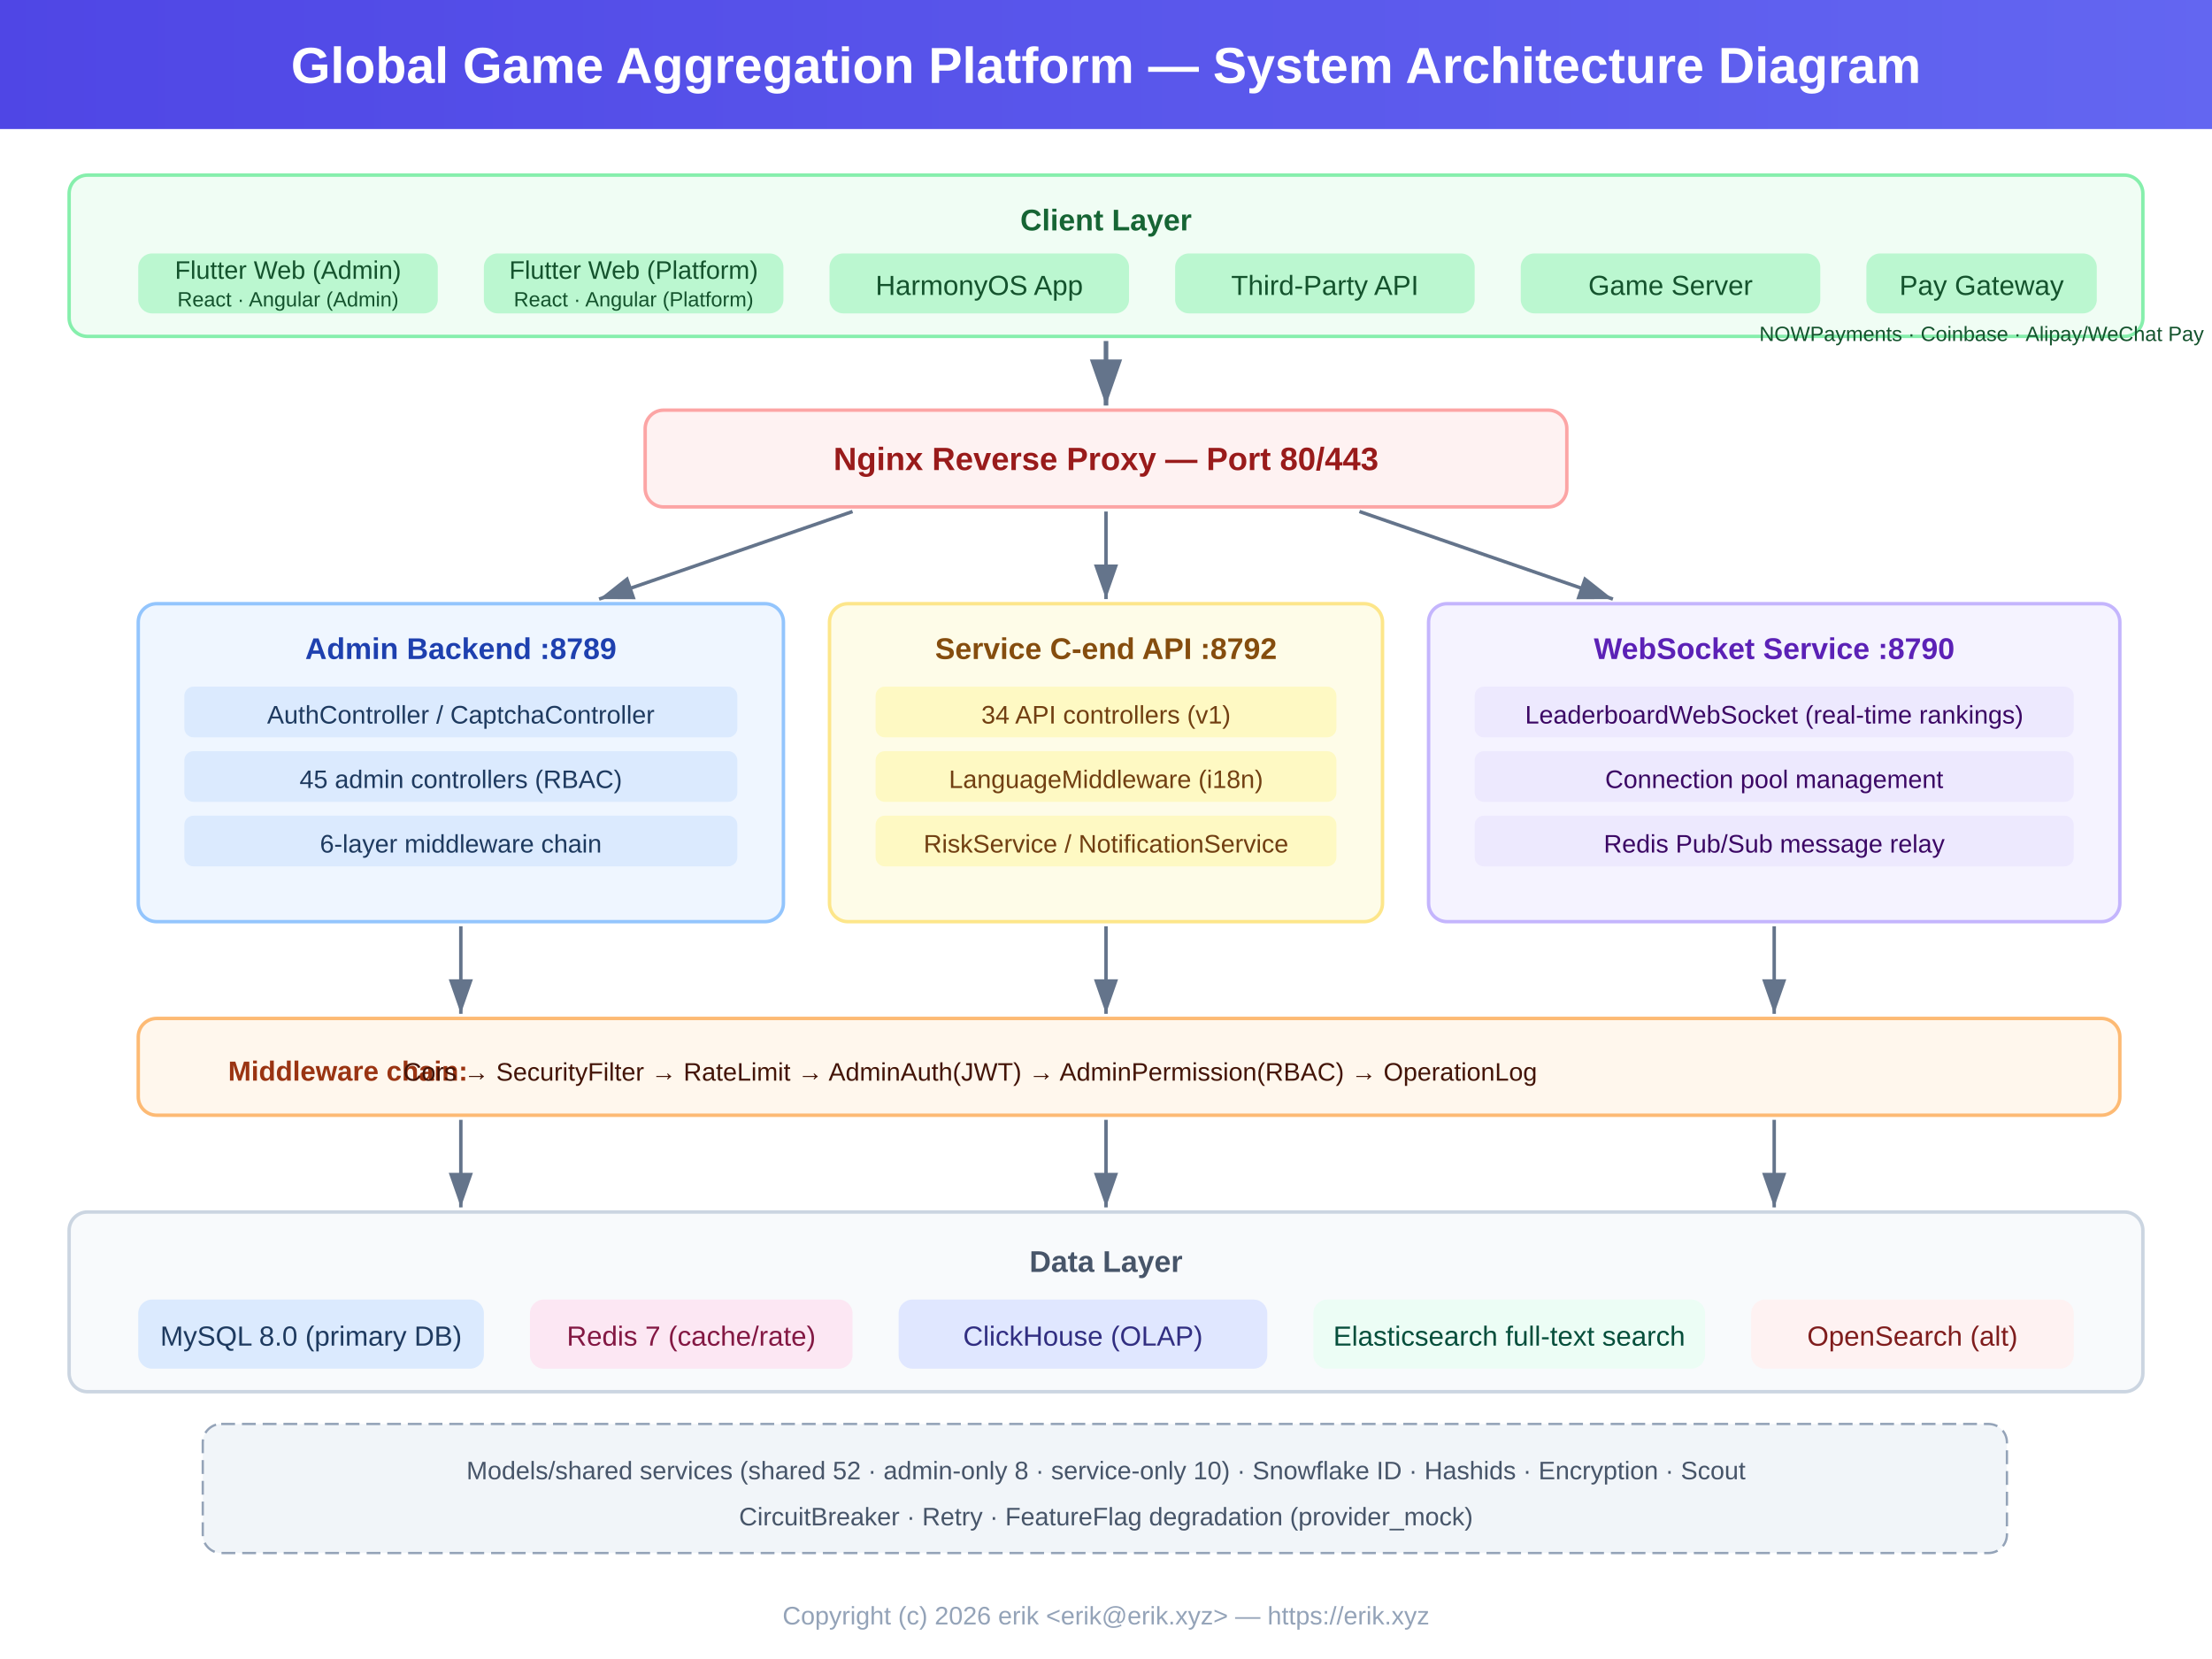
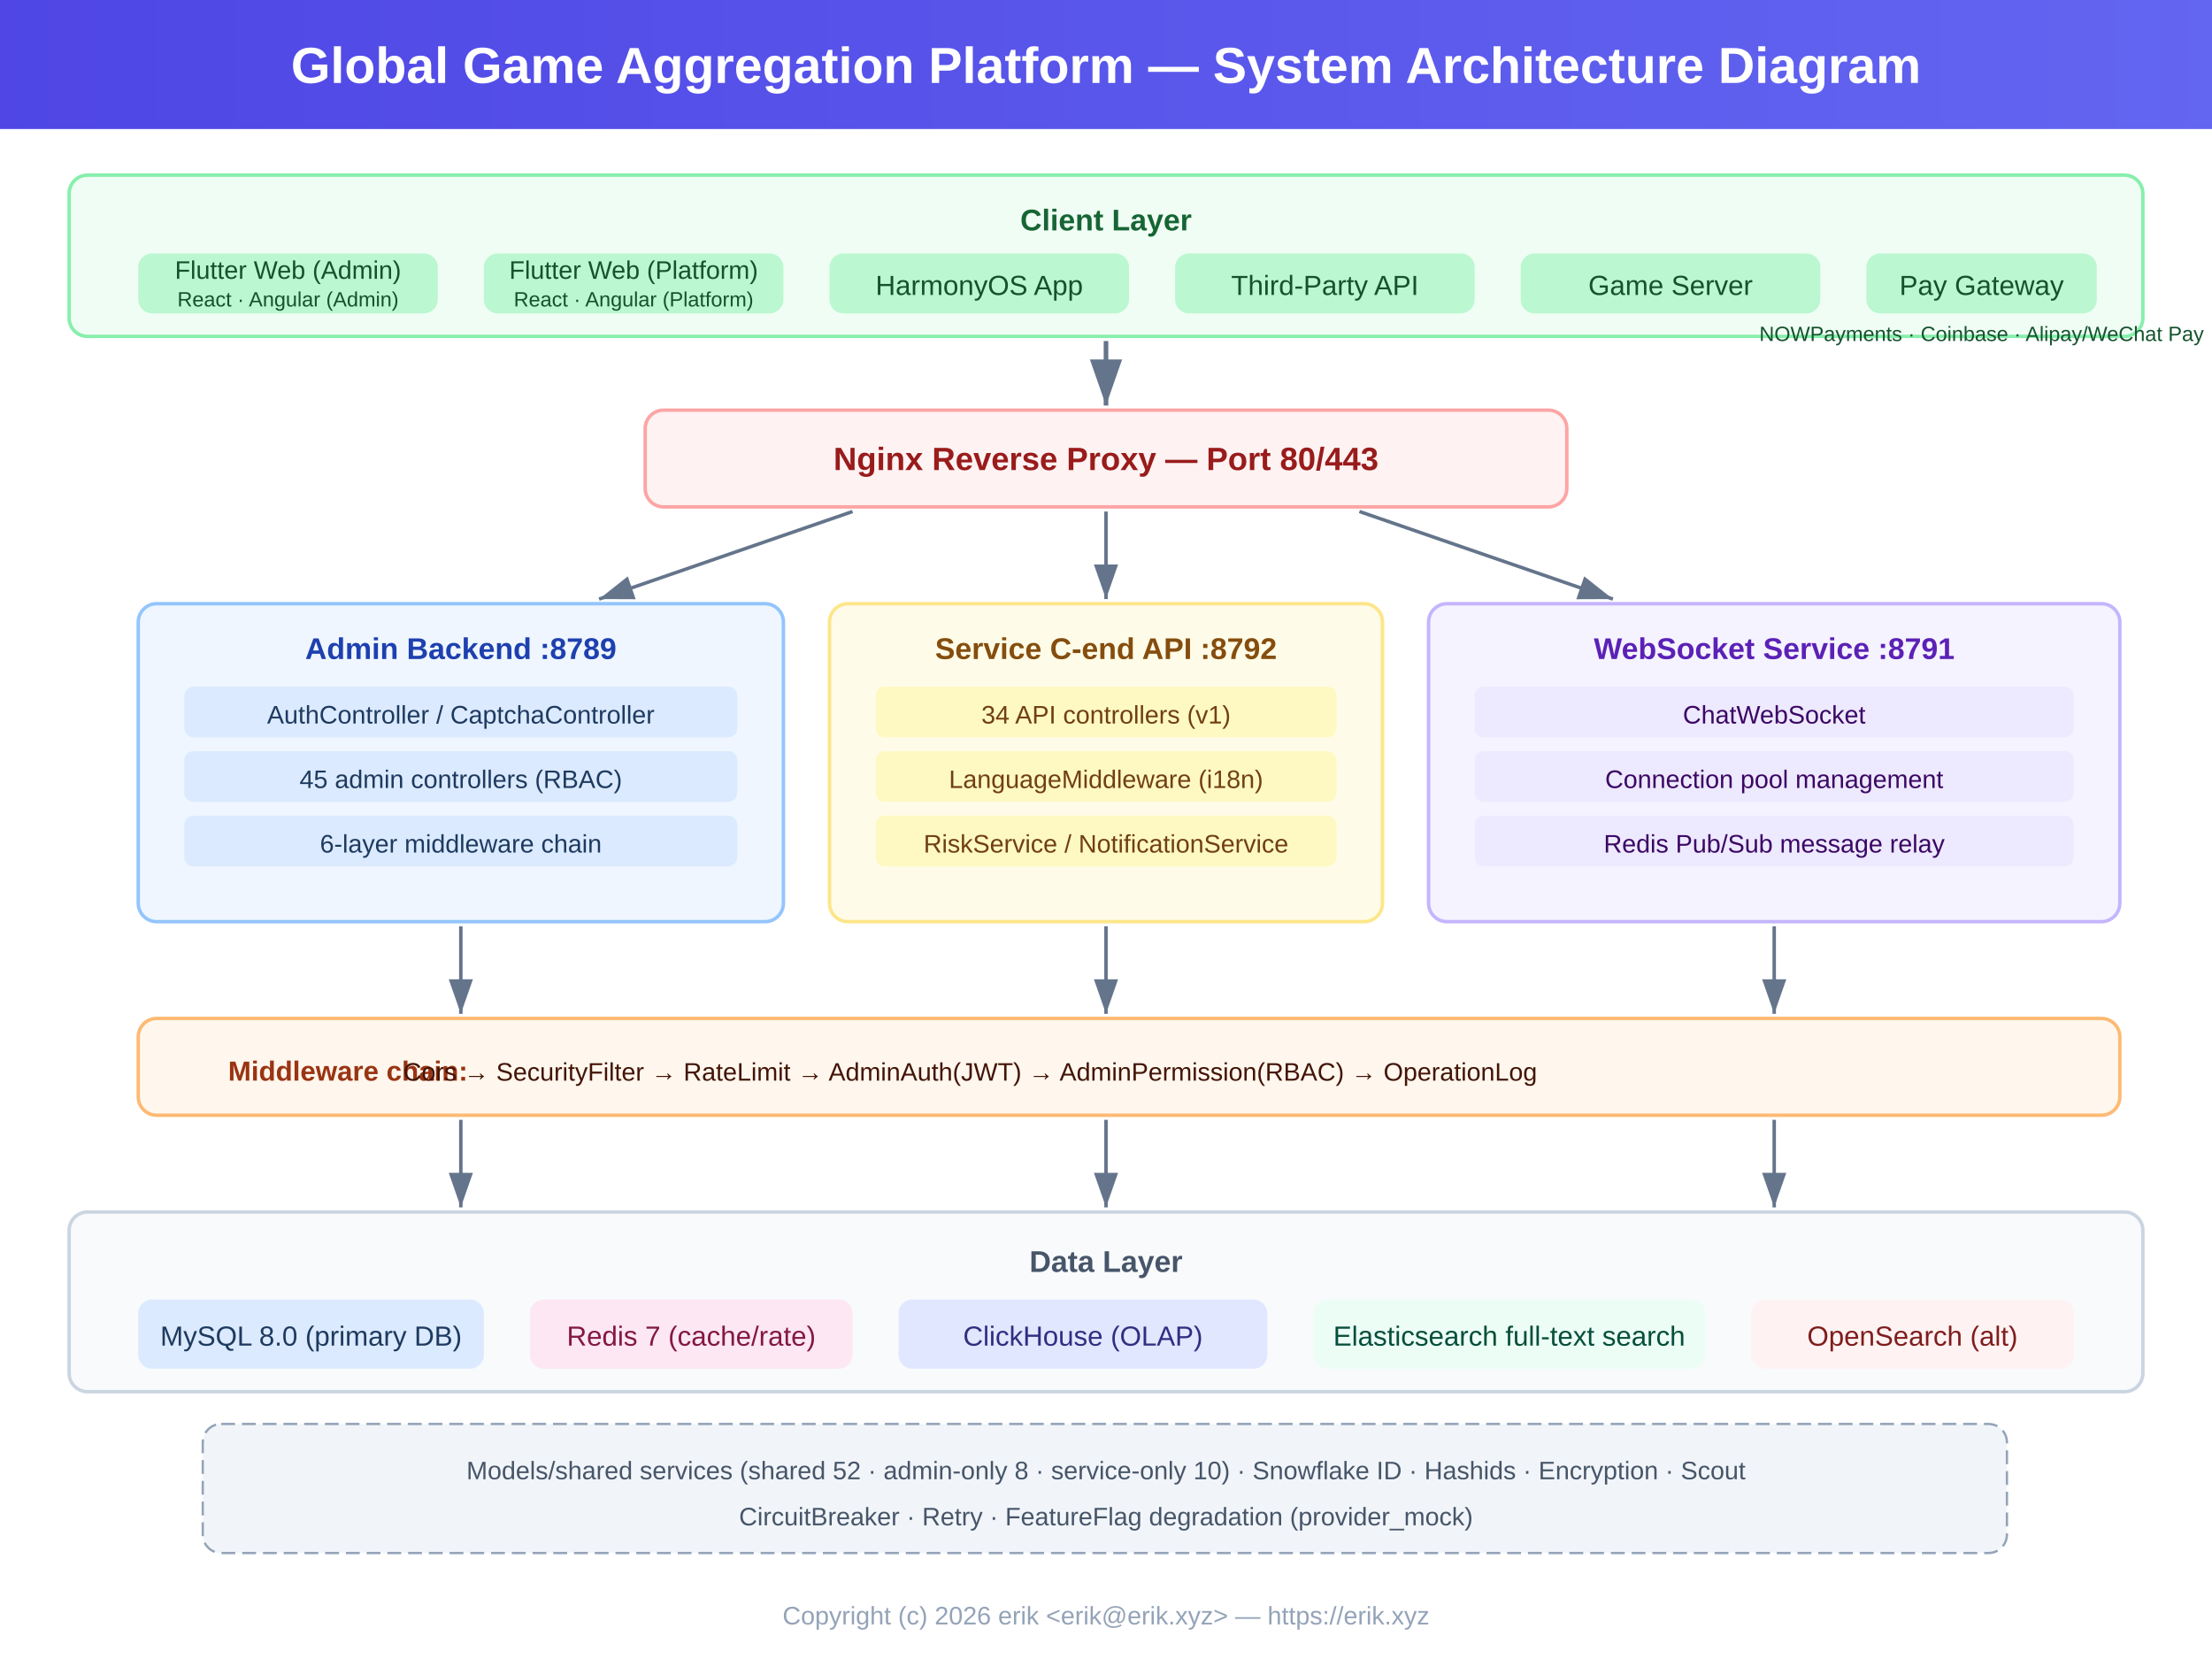
<svg xmlns="http://www.w3.org/2000/svg" viewBox="0 0 960 720" font-family="Arial, 'Noto Sans SC', 'Noto Sans', sans-serif">
  <defs>
    <marker id="arrow" markerWidth="10" markerHeight="7" refX="10" refY="3.5" orient="auto">
      <polygon points="0 0, 10 3.5, 0 7" fill="#64748b" />
    </marker>
    <linearGradient id="hdr" x1="0" y1="0" x2="1" y2="0">
      <stop offset="0%" stop-color="#4f46e5" />
      <stop offset="100%" stop-color="#6366f1" />
    </linearGradient>
  </defs>
  <rect width="960" height="720" fill="#ffffff" />
  <rect x="0" y="0" width="960" height="56" fill="url(#hdr)" />
  <text x="480" y="36" text-anchor="middle" fill="#fff" font-size="22" font-weight="bold">Global Game Aggregation Platform — System Architecture Diagram</text>
  <rect x="30" y="76" width="900" height="70" rx="8" fill="#f0fdf4" stroke="#86efac" stroke-width="1.5" />
  <text x="480" y="100" text-anchor="middle" fill="#166534" font-size="13" font-weight="bold">Client Layer</text>
  <rect x="60" y="110" width="130" height="26" rx="6" fill="#bbf7d0" />
  <text x="125" y="121" text-anchor="middle" fill="#14532d" font-size="11">Flutter Web (Admin)</text>
  <text x="125" y="133" text-anchor="middle" fill="#14532d" font-size="9">React · Angular (Admin)</text>
  <rect x="210" y="110" width="130" height="26" rx="6" fill="#bbf7d0" />
  <text x="275" y="121" text-anchor="middle" fill="#14532d" font-size="11">Flutter Web (Platform)</text>
  <text x="275" y="133" text-anchor="middle" fill="#14532d" font-size="9">React · Angular (Platform)</text>
  <rect x="360" y="110" width="130" height="26" rx="6" fill="#bbf7d0" />
  <text x="425" y="128" text-anchor="middle" fill="#14532d" font-size="12">HarmonyOS App</text>
  <rect x="510" y="110" width="130" height="26" rx="6" fill="#bbf7d0" />
  <text x="575" y="128" text-anchor="middle" fill="#14532d" font-size="12">Third-Party API</text>
  <rect x="660" y="110" width="130" height="26" rx="6" fill="#bbf7d0" />
  <text x="725" y="128" text-anchor="middle" fill="#14532d" font-size="12">Game Server</text>
  <rect x="810" y="110" width="100" height="26" rx="6" fill="#bbf7d0" />
  <text x="860" y="128" text-anchor="middle" fill="#14532d" font-size="12">Pay Gateway</text>
  <text x="860" y="148" text-anchor="middle" fill="#14532d" font-size="9">NOWPayments · Coinbase · Alipay/WeChat Pay</text>
  <line x1="480" y1="148" x2="480" y2="176" stroke="#64748b" stroke-width="2" marker-end="url(#arrow)" />
  <rect x="280" y="178" width="400" height="42" rx="8" fill="#fef2f2" stroke="#fca5a5" stroke-width="1.5" />
  <text x="480" y="204" text-anchor="middle" fill="#991b1b" font-size="14" font-weight="bold">Nginx Reverse Proxy — Port 80/443</text>
  <line x1="370" y1="222" x2="260" y2="260" stroke="#64748b" stroke-width="1.5" marker-end="url(#arrow)" />
  <line x1="480" y1="222" x2="480" y2="260" stroke="#64748b" stroke-width="1.5" marker-end="url(#arrow)" />
  <line x1="590" y1="222" x2="700" y2="260" stroke="#64748b" stroke-width="1.5" marker-end="url(#arrow)" />
  <rect x="60" y="262" width="280" height="138" rx="8" fill="#eff6ff" stroke="#93c5fd" stroke-width="1.5" />
  <text x="200" y="286" text-anchor="middle" fill="#1e40af" font-size="13" font-weight="bold">Admin Backend :8789</text>
  <rect x="80" y="298" width="240" height="22" rx="4" fill="#dbeafe" />
  <text x="200" y="314" text-anchor="middle" fill="#1e3a5f" font-size="11">AuthController / CaptchaController</text>
  <rect x="80" y="326" width="240" height="22" rx="4" fill="#dbeafe" />
  <text x="200" y="342" text-anchor="middle" fill="#1e3a5f" font-size="11">45 admin controllers (RBAC)</text>
  <rect x="80" y="354" width="240" height="22" rx="4" fill="#dbeafe" />
  <text x="200" y="370" text-anchor="middle" fill="#1e3a5f" font-size="11">6-layer middleware chain</text>
  <rect x="360" y="262" width="240" height="138" rx="8" fill="#fefce8" stroke="#fde68a" stroke-width="1.5" />
  <text x="480" y="286" text-anchor="middle" fill="#854d0e" font-size="13" font-weight="bold">Service C-end API :8792</text>
  <rect x="380" y="298" width="200" height="22" rx="4" fill="#fef9c3" />
  <text x="480" y="314" text-anchor="middle" fill="#713f12" font-size="11">34 API controllers (v1)</text>
  <rect x="380" y="326" width="200" height="22" rx="4" fill="#fef9c3" />
  <text x="480" y="342" text-anchor="middle" fill="#713f12" font-size="11">LanguageMiddleware (i18n)</text>
  <rect x="380" y="354" width="200" height="22" rx="4" fill="#fef9c3" />
  <text x="480" y="370" text-anchor="middle" fill="#713f12" font-size="11">RiskService / NotificationService</text>
  <rect x="620" y="262" width="300" height="138" rx="8" fill="#f5f3ff" stroke="#c4b5fd" stroke-width="1.5" />
-   <text x="770" y="286" text-anchor="middle" fill="#5b21b6" font-size="13" font-weight="bold">WebSocket Service :8790</text>
+   <text x="770" y="286" text-anchor="middle" fill="#5b21b6" font-size="13" font-weight="bold">WebSocket Service :8791</text>
  <rect x="640" y="298" width="260" height="22" rx="4" fill="#ede9fe" />
-   <text x="770" y="314" text-anchor="middle" fill="#3b0764" font-size="11">LeaderboardWebSocket (real-time rankings)</text>
+   <text x="770" y="314" text-anchor="middle" fill="#3b0764" font-size="11">ChatWebSocket</text>
  <rect x="640" y="326" width="260" height="22" rx="4" fill="#ede9fe" />
  <text x="770" y="342" text-anchor="middle" fill="#3b0764" font-size="11">Connection pool management</text>
  <rect x="640" y="354" width="260" height="22" rx="4" fill="#ede9fe" />
  <text x="770" y="370" text-anchor="middle" fill="#3b0764" font-size="11">Redis Pub/Sub message relay</text>
  <line x1="200" y1="402" x2="200" y2="440" stroke="#64748b" stroke-width="1.5" marker-end="url(#arrow)" />
  <line x1="480" y1="402" x2="480" y2="440" stroke="#64748b" stroke-width="1.5" marker-end="url(#arrow)" />
  <line x1="770" y1="402" x2="770" y2="440" stroke="#64748b" stroke-width="1.5" marker-end="url(#arrow)" />
  <rect x="60" y="442" width="860" height="42" rx="8" fill="#fff7ed" stroke="#fdba74" stroke-width="1.5" />
  <text x="99" y="469" fill="#9a3412" font-size="12" font-weight="bold">Middleware chain:</text>
  <text x="175" y="469" fill="#431407" font-size="11">Cors → SecurityFilter → RateLimit → AdminAuth(JWT) → AdminPermission(RBAC) → OperationLog</text>
  <line x1="200" y1="486" x2="200" y2="524" stroke="#64748b" stroke-width="1.5" marker-end="url(#arrow)" />
  <line x1="480" y1="486" x2="480" y2="524" stroke="#64748b" stroke-width="1.5" marker-end="url(#arrow)" />
  <line x1="770" y1="486" x2="770" y2="524" stroke="#64748b" stroke-width="1.5" marker-end="url(#arrow)" />
  <rect x="30" y="526" width="900" height="78" rx="8" fill="#f8fafc" stroke="#cbd5e1" stroke-width="1.5" />
  <text x="480" y="552" text-anchor="middle" fill="#475569" font-size="13" font-weight="bold">Data Layer</text>
  <rect x="60" y="564" width="150" height="30" rx="6" fill="#dbeafe" />
  <text x="135" y="584" text-anchor="middle" fill="#1e3a5f" font-size="12">MySQL 8.0 (primary DB)</text>
  <rect x="230" y="564" width="140" height="30" rx="6" fill="#fce7f3" />
  <text x="300" y="584" text-anchor="middle" fill="#831843" font-size="12">Redis 7 (cache/rate)</text>
  <rect x="390" y="564" width="160" height="30" rx="6" fill="#e0e7ff" />
  <text x="470" y="584" text-anchor="middle" fill="#312e81" font-size="12">ClickHouse (OLAP)</text>
  <rect x="570" y="564" width="170" height="30" rx="6" fill="#ecfdf5" />
  <text x="655" y="584" text-anchor="middle" fill="#064e3b" font-size="12">Elasticsearch full-text search</text>
  <rect x="760" y="564" width="140" height="30" rx="6" fill="#fef2f2" />
  <text x="830" y="584" text-anchor="middle" fill="#7f1d1d" font-size="12">OpenSearch (alt)</text>
  <rect x="88" y="618" width="783" height="56" rx="8" fill="#f1f5f9" stroke="#94a3b8" stroke-width="1" stroke-dasharray="6,3" />
  <text x="480" y="642" text-anchor="middle" fill="#475569" font-size="11">Models/shared services (shared 52 · admin-only 8 · service-only 10) · Snowflake ID · Hashids · Encryption · Scout</text>
  <text x="480" y="662" text-anchor="middle" fill="#475569" font-size="11">CircuitBreaker · Retry · FeatureFlag degradation (provider_mock)</text>
  <text x="480" y="705" text-anchor="middle" fill="#94a3b8" font-size="11">Copyright (c) 2026 erik &lt;erik@erik.xyz&gt; — https://erik.xyz</text>
</svg>
